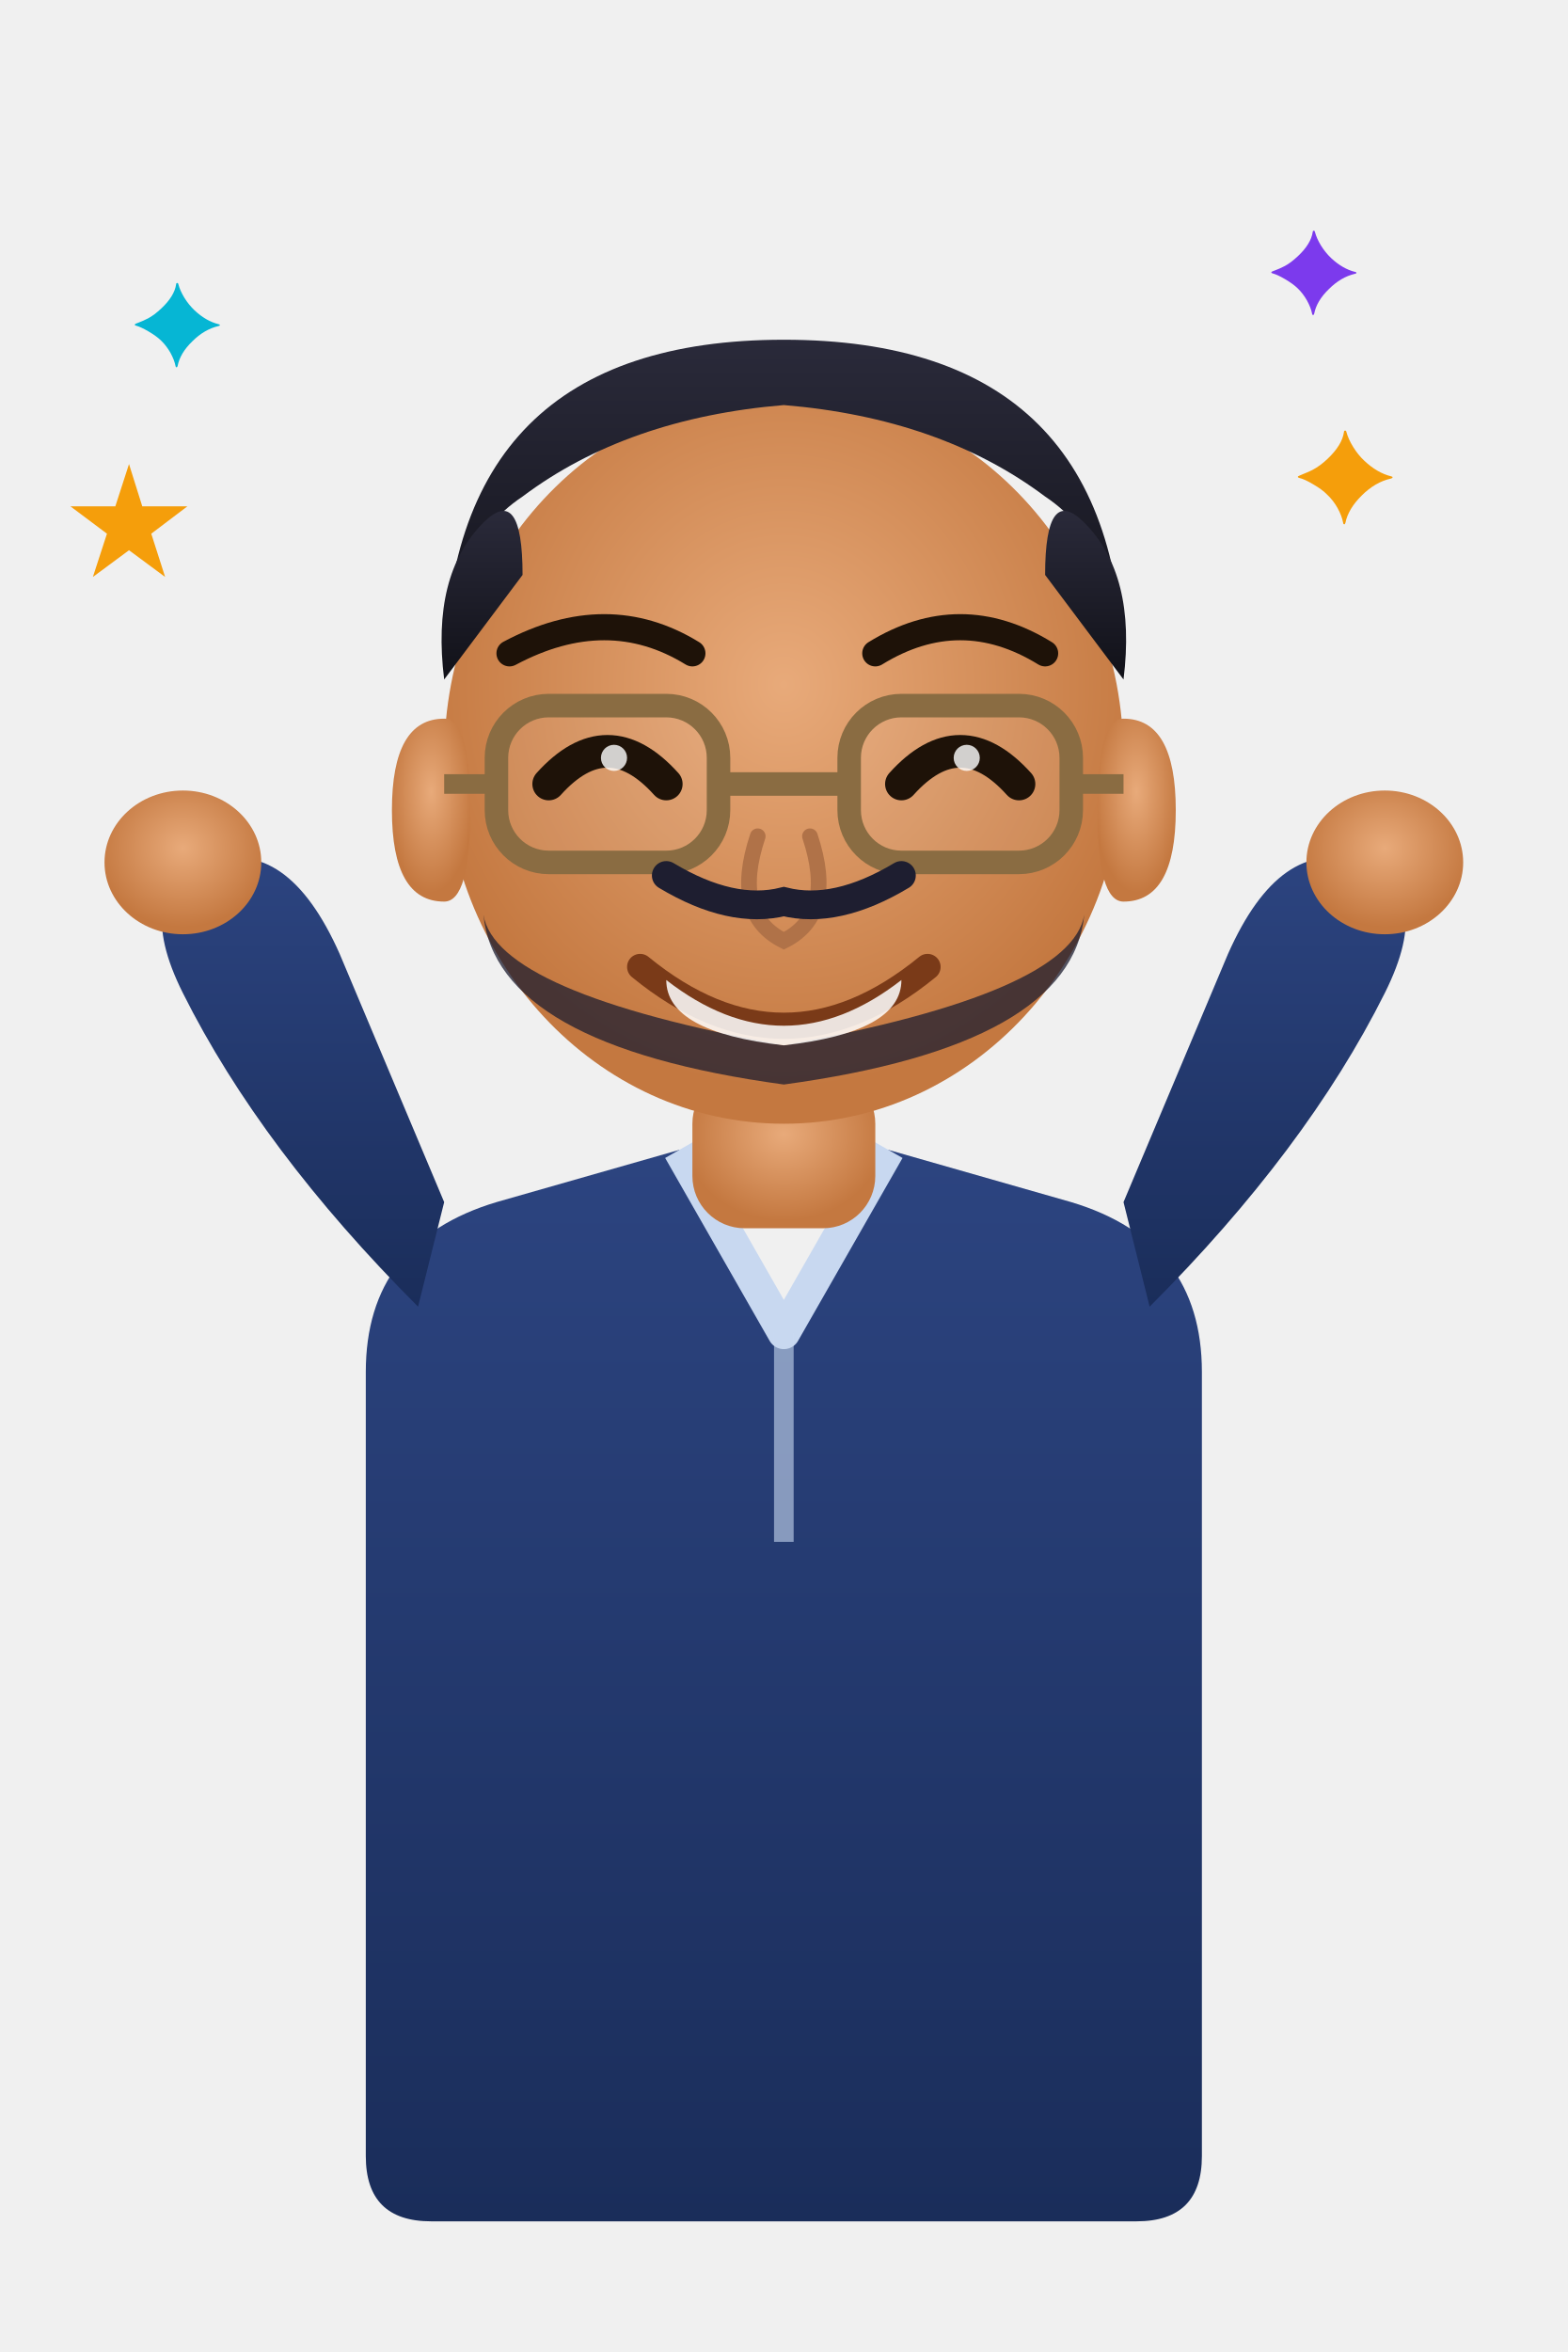
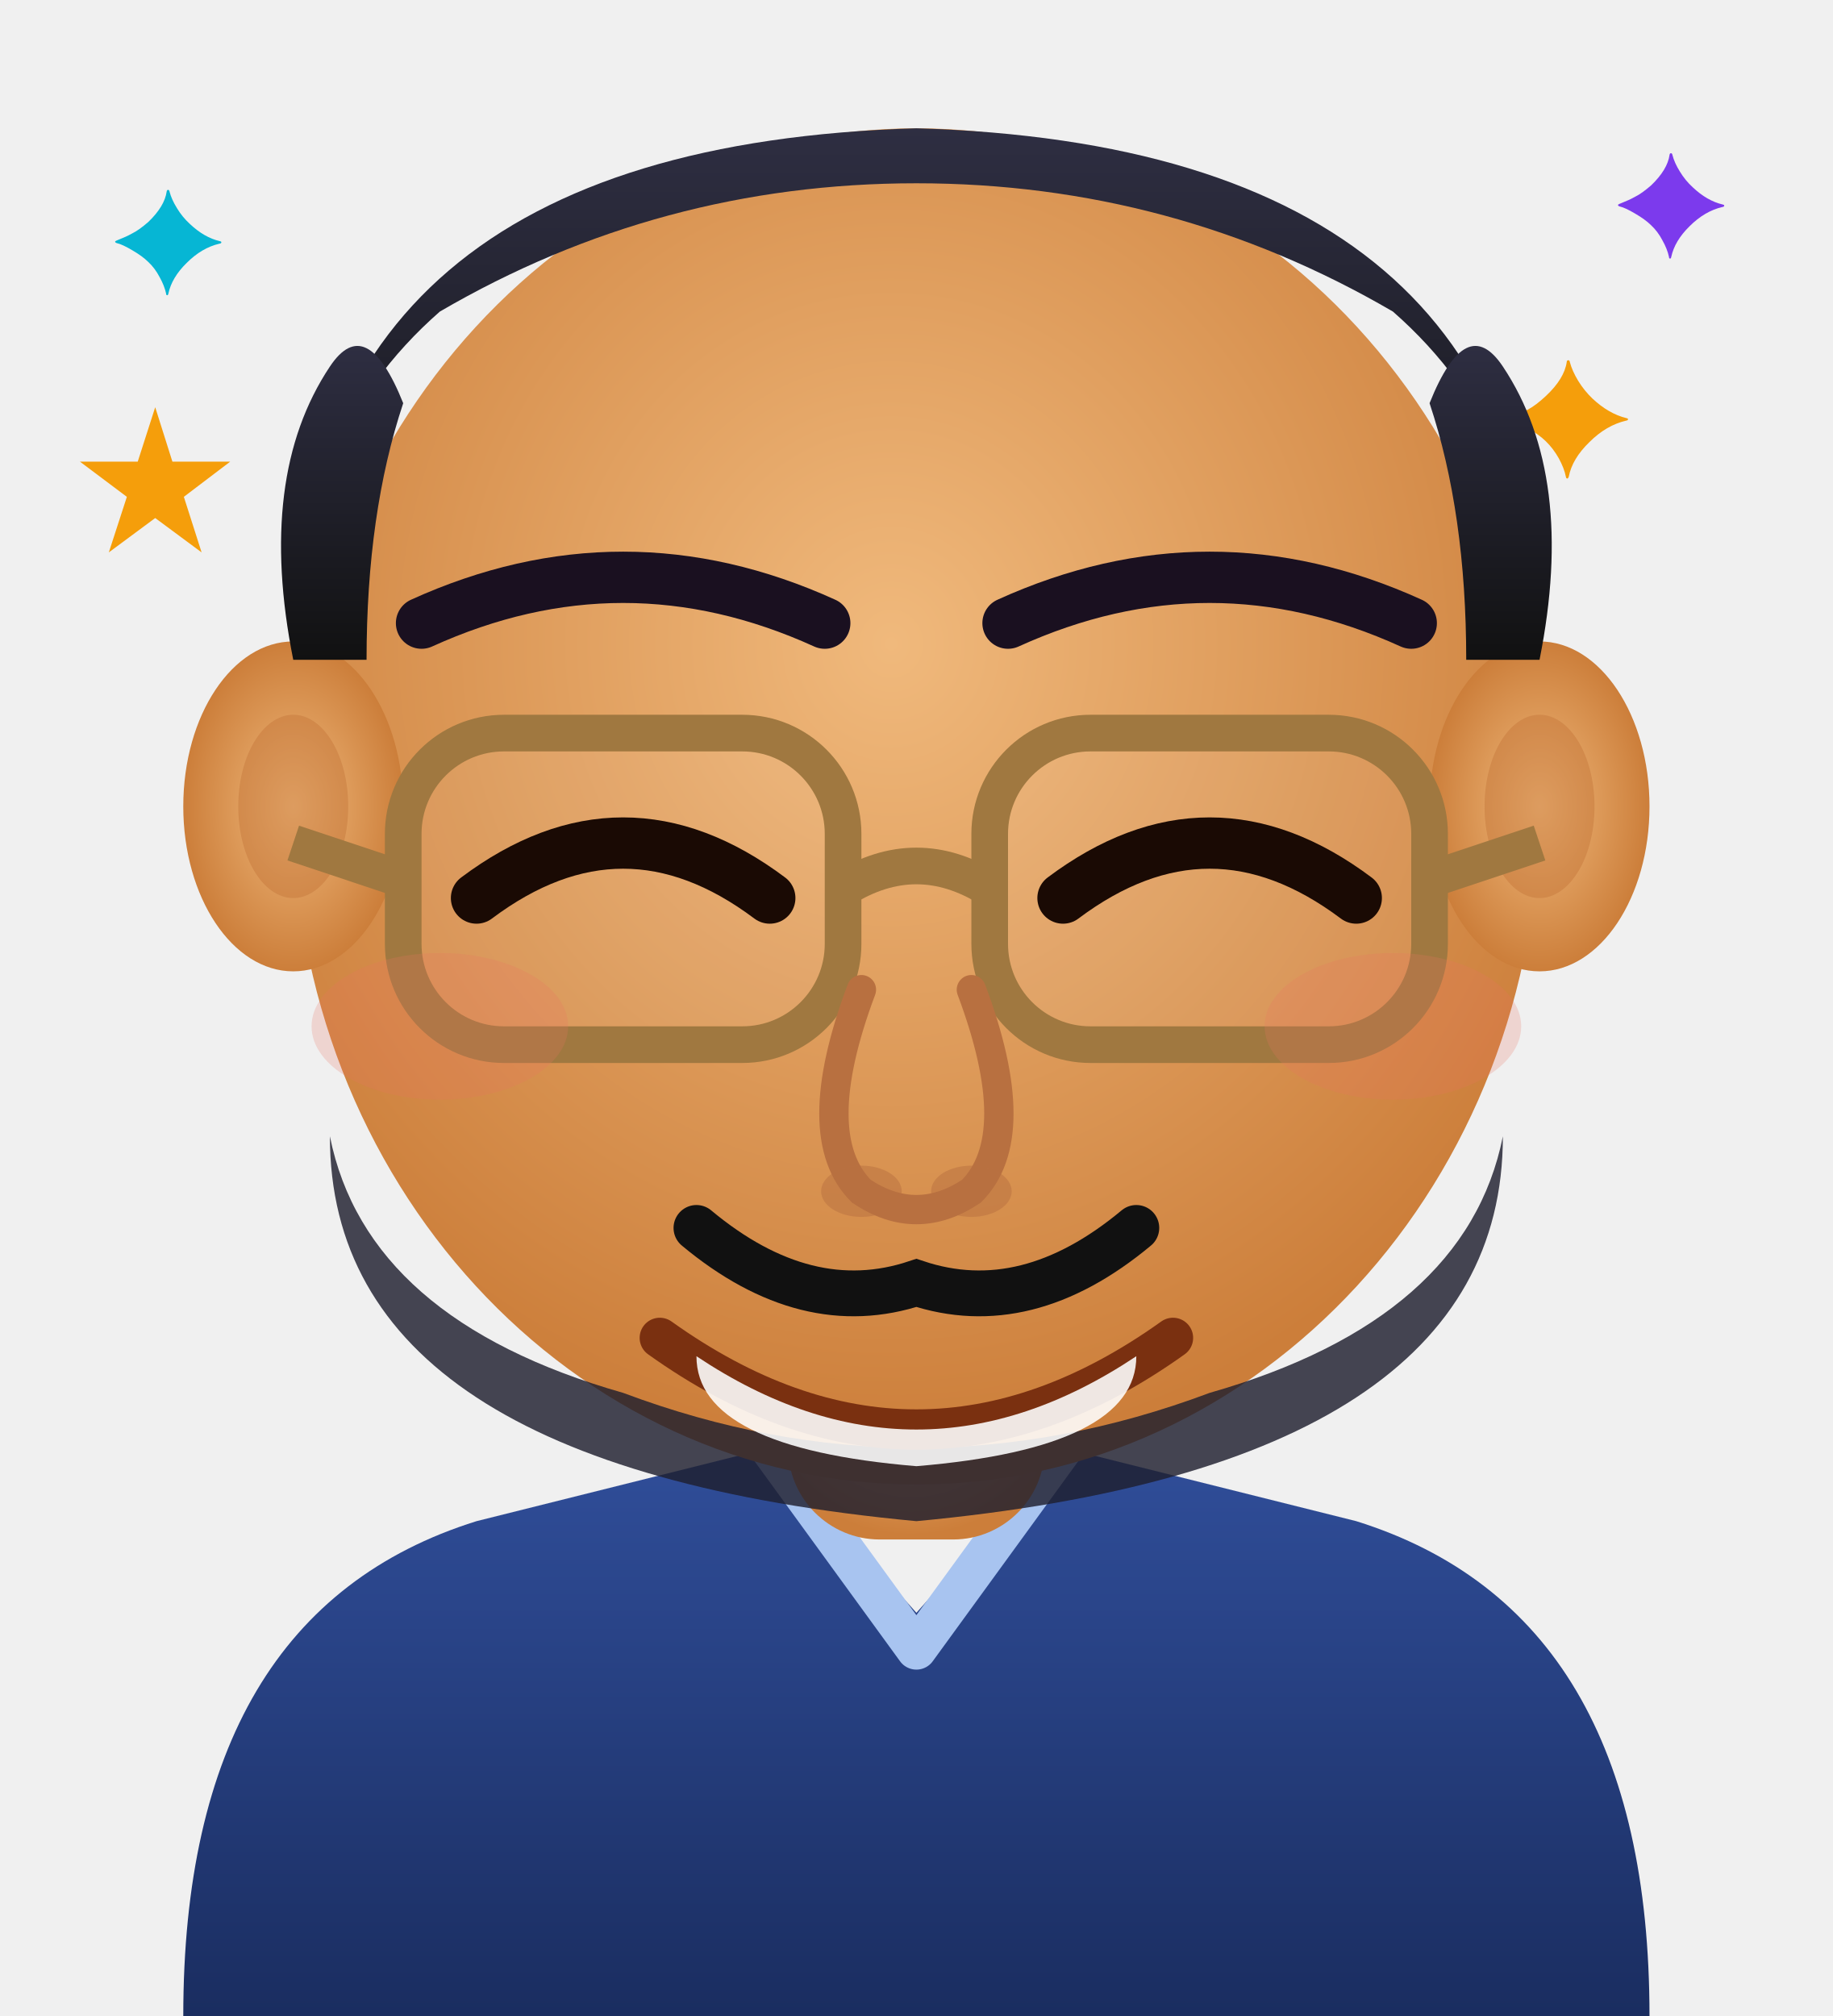
- <svg xmlns="http://www.w3.org/2000/svg" viewBox="0 0 120 180" width="120" height="180">
+ <svg xmlns="http://www.w3.org/2000/svg" viewBox="0 0 100 110" width="100" height="110">
  <defs>
    <style>
-       .body-bounce { animation: bounce 0.7s ease-in-out infinite alternate; transform-origin: 60px 130px; }
-       .arm-l       { animation: waveL 1.0s ease-in-out infinite; transform-origin: 32px 102px; }
-       .arm-r       { animation: waveR 1.0s ease-in-out infinite; transform-origin: 88px 102px; }
-       .sp1         { animation: sparkPop 1.4s ease-in-out infinite; }
-       .sp2         { animation: sparkPop 1.4s ease-in-out 0.45s infinite; }
-       .sp3         { animation: sparkPop 1.4s ease-in-out 0.9s infinite; }
+       .face-h { animation: bounce 0.65s ease-in-out infinite alternate; transform-origin: 50px 55px; }
+       .sp1    { animation: sparkPop 1.3s ease-in-out infinite; }
+       .sp2    { animation: sparkPop 1.3s ease-in-out 0.44s infinite; }
+       .sp3    { animation: sparkPop 1.3s ease-in-out 0.88s infinite; }
      @keyframes bounce {
-         0%   { transform: translateY(0) rotate(-1deg) scale(1); }
-         100% { transform: translateY(-7px) rotate(1.5deg) scale(1.02); }
-       }
-       @keyframes waveL {
-         0%,100% { transform: rotate(-40deg); }
-         50%     { transform: rotate(-60deg); }
-       }
-       @keyframes waveR {
-         0%,100% { transform: rotate(40deg); }
-         50%     { transform: rotate(60deg); }
+         0%   { transform: translateY(0) rotate(-1deg); }
+         100% { transform: translateY(-5px) rotate(1deg); }
      }
      @keyframes sparkPop {
-         0%,100% { opacity:0.9; transform: scale(1) translateY(0); }
-         50%     { opacity:0.2; transform: scale(0.5) translateY(-4px); }
+         0%,100% { opacity:1; transform:scale(1); }
+         50%     { opacity:0.15; transform:scale(0.5); }
      }
    </style>
-     <radialGradient id="skinG" cx="50%" cy="40%" r="55%">
-       <stop offset="0%" stop-color="#e8aa7a" />
-       <stop offset="100%" stop-color="#c47840" />
+     <radialGradient id="sk" cx="48%" cy="38%" r="60%">
+       <stop offset="0%" stop-color="#f0b97c" />
+       <stop offset="100%" stop-color="#cc7e3a" />
    </radialGradient>
-     <linearGradient id="hairG" x1="0%" y1="0%" x2="0%" y2="100%">
-       <stop offset="0%" stop-color="#2a2a3a" />
-       <stop offset="100%" stop-color="#111118" />
+     <radialGradient id="sk2" cx="50%" cy="50%" r="50%">
+       <stop offset="0%" stop-color="#f0b97c" />
+       <stop offset="100%" stop-color="#cc7e3a" />
+     </radialGradient>
+     <linearGradient id="hr" x1="0%" y1="0%" x2="0%" y2="100%">
+       <stop offset="0%" stop-color="#2e2e42" />
+       <stop offset="100%" stop-color="#111" />
    </linearGradient>
-     <linearGradient id="suitG" x1="0%" y1="0%" x2="0%" y2="100%">
-       <stop offset="0%" stop-color="#2c4480" />
-       <stop offset="100%" stop-color="#1a2d5a" />
+     <linearGradient id="suit" x1="0%" y1="0%" x2="0%" y2="100%">
+       <stop offset="0%" stop-color="#304e9a" />
+       <stop offset="100%" stop-color="#1a2d60" />
    </linearGradient>
  </defs>
-   <text x="5" y="44" font-size="12" class="sp1" fill="#f59e0b">★</text>
-   <text x="99" y="40" font-size="10" class="sp2" fill="#f59e0b">✦</text>
-   <text x="97" y="24" font-size="9" class="sp3" fill="#7c3aed">✦</text>
-   <text x="10" y="28" font-size="9" class="sp2" fill="#06b6d4">✦</text>
-   <g class="body-bounce">
-     <path d="M28 105 Q28 95 38 92 L52 88 L60 100 L68 88 L82 92 Q92 95 92 105 L92 165 Q92 170 87 170 L33 170 Q28 170 28 165 Z" fill="url(#suitG)" />
-     <path d="M52 88 L60 102 L68 88" fill="none" stroke="#c8d8f0" stroke-width="2.5" stroke-linejoin="round" />
-     <line x1="60" y1="102" x2="60" y2="118" stroke="#c8d8f0" stroke-width="1.5" opacity="0.6" />
-     <g class="arm-l">
-       <path d="M32 100 Q20 88 14 76 Q10 68 16 66 Q22 64 26 73 L34 92 Z" fill="url(#suitG)" />
-       <ellipse cx="14" cy="66" rx="6" ry="5.5" fill="url(#skinG)" />
-     </g>
-     <g class="arm-r">
-       <path d="M88 100 Q100 88 106 76 Q110 68 104 66 Q98 64 94 73 L86 92 Z" fill="url(#suitG)" />
-       <ellipse cx="106" cy="66" rx="6" ry="5.5" fill="url(#skinG)" />
-     </g>
-     <rect x="53" y="82" width="14" height="12" rx="4" fill="url(#skinG)" />
-     <ellipse cx="60" cy="58" rx="26" ry="28" fill="url(#skinG)" />
-     <path d="M34 52 Q34 26 60 26 Q86 26 86 52 Q86 42 80 38 Q72 32 60 31 Q48 32 40 38 Q34 42 34 52 Z" fill="url(#hairG)" />
-     <path d="M34 52 Q33 44 37 40 Q40 37 40 44 Z" fill="url(#hairG)" />
-     <path d="M86 52 Q87 44 83 40 Q80 37 80 44 Z" fill="url(#hairG)" />
-     <path d="M34 55 Q30 55 30 62 Q30 69 34 69 Q36 69 36 62 Q36 55 34 55 Z" fill="url(#skinG)" />
-     <path d="M86 55 Q90 55 90 62 Q90 69 86 69 Q84 69 84 62 Q84 55 86 55 Z" fill="url(#skinG)" />
-     <rect x="38" y="54" width="17" height="12" rx="4" fill="white" opacity="0.08" />
-     <rect x="38" y="54" width="17" height="12" rx="4" fill="none" stroke="#8a6c42" stroke-width="1.8" />
-     <rect x="65" y="54" width="17" height="12" rx="4" fill="white" opacity="0.08" />
-     <rect x="65" y="54" width="17" height="12" rx="4" fill="none" stroke="#8a6c42" stroke-width="1.8" />
-     <line x1="55" y1="60" x2="65" y2="60" stroke="#8a6c42" stroke-width="1.8" />
-     <line x1="38" y1="60" x2="34" y2="60" stroke="#8a6c42" stroke-width="1.5" />
-     <line x1="82" y1="60" x2="86" y2="60" stroke="#8a6c42" stroke-width="1.5" />
-     <path d="M42 60 Q46.5 55 51 60" stroke="#1e1208" stroke-width="2.5" fill="none" stroke-linecap="round" />
-     <path d="M69 60 Q73.5 55 78 60" stroke="#1e1208" stroke-width="2.5" fill="none" stroke-linecap="round" />
-     <circle cx="47" cy="58" r="1" fill="white" opacity="0.8" />
-     <circle cx="74" cy="58" r="1" fill="white" opacity="0.8" />
-     <path d="M39 50 Q46.5 46 53 50" stroke="#1e1208" stroke-width="2" fill="none" stroke-linecap="round" />
-     <path d="M67 50 Q73.5 46 80 50" stroke="#1e1208" stroke-width="2" fill="none" stroke-linecap="round" />
-     <path d="M58 64 Q56 70 60 72 Q64 70 62 64" stroke="#b07248" stroke-width="1.2" fill="none" stroke-linecap="round" />
-     <path d="M37 70 Q38 80 60 83 Q82 80 83 70 Q82 76 60 80 Q38 76 37 70 Z" fill="#1e1e30" opacity="0.75" />
-     <path d="M51 67 Q56 70 60 69 Q64 70 69 67" stroke="#1e1e30" stroke-width="2.2" fill="none" stroke-linecap="round" />
-     <path d="M49 74 Q60 83 71 74" stroke="#7a3a18" stroke-width="2" fill="none" stroke-linecap="round" />
-     <path d="M51 75 Q60 82 69 75 Q69 79 60 80 Q51 79 51 75 Z" fill="white" opacity="0.85" />
+   <text x="4" y="30" font-size="11" class="sp1" fill="#f59e0b">★</text>
+   <text x="82" y="26" font-size="9" class="sp2" fill="#f59e0b">✦</text>
+   <text x="88" y="14" font-size="8" class="sp3" fill="#7c3aed">✦</text>
+   <text x="6" y="16" font-size="8" class="sp2" fill="#06b6d4">✦</text>
+   <g class="face-h">
+     <path d="M10 110 Q10 88 26 83 L42 79 L50 88 L58 79 L74 83 Q90 88 90 110 Z" fill="url(#suit)" />
+     <path d="M42 79 L50 90 L58 79" fill="none" stroke="#a8c4f0" stroke-width="2.2" stroke-linejoin="round" />
+     <rect x="43" y="71" width="14" height="13" rx="5" fill="url(#sk)" />
+     <ellipse cx="50" cy="44" rx="34" ry="37" fill="url(#sk)" />
+     <ellipse cx="16" cy="44" rx="6" ry="9" fill="url(#sk2)" />
+     <ellipse cx="84" cy="44" rx="6" ry="9" fill="url(#sk2)" />
+     <ellipse cx="16" cy="44" rx="3" ry="5" fill="#c07035" opacity="0.4" />
+     <ellipse cx="84" cy="44" rx="3" ry="5" fill="#c07035" opacity="0.4" />
+     <path d="M16 36 Q16 8 50 7 Q84 8 84 36 Q84 24 76 17 Q64 10 50 10 Q36 10 24 17 Q16 24 16 36 Z" fill="url(#hr)" />
+     <path d="M16 36 Q14 26 18 20 Q20 17 22 22 Q20 28 20 36 Z" fill="url(#hr)" />
+     <path d="M84 36 Q86 26 82 20 Q80 17 78 22 Q80 28 80 36 Z" fill="url(#hr)" />
+     <rect x="22" y="40" width="24" height="17" rx="5.5" fill="white" fill-opacity="0.07" />
+     <rect x="22" y="40" width="24" height="17" rx="5.5" fill="none" stroke="#a07840" stroke-width="2" />
+     <rect x="54" y="40" width="24" height="17" rx="5.5" fill="white" fill-opacity="0.07" />
+     <rect x="54" y="40" width="24" height="17" rx="5.5" fill="none" stroke="#a07840" stroke-width="2" />
+     <path d="M46 48.5 Q50 46 54 48.5" stroke="#a07840" stroke-width="2" fill="none" />
+     <line x1="22" y1="48" x2="16" y2="46" stroke="#a07840" stroke-width="2" />
+     <line x1="78" y1="48" x2="84" y2="46" stroke="#a07840" stroke-width="2" />
+     <path d="M26 49 Q34 43 42 49" stroke="#1a0a04" stroke-width="2.8" fill="none" stroke-linecap="round" />
+     <path d="M58 49 Q66 43 74 49" stroke="#1a0a04" stroke-width="2.8" fill="none" stroke-linecap="round" />
+     <ellipse cx="24" cy="56" rx="7" ry="4" fill="#e87060" opacity="0.22" />
+     <ellipse cx="76" cy="56" rx="7" ry="4" fill="#e87060" opacity="0.22" />
+     <path d="M23 34 Q34 29 45 34" stroke="#1a1020" stroke-width="2.8" fill="none" stroke-linecap="round" />
+     <path d="M55 34 Q66 29 77 34" stroke="#1a1020" stroke-width="2.8" fill="none" stroke-linecap="round" />
+     <path d="M47 54 Q44 62 47 65 Q50 67 53 65 Q56 62 53 54" stroke="#b87040" stroke-width="1.6" fill="none" stroke-linecap="round" />
+     <ellipse cx="47" cy="65" rx="2.2" ry="1.4" fill="#b87040" opacity="0.5" />
+     <ellipse cx="53" cy="65" rx="2.2" ry="1.4" fill="#b87040" opacity="0.5" />
+     <path d="M18 62 Q18 80 50 83 Q82 80 82 62 Q80 72 66 76 Q58 79 50 79 Q42 79 34 76 Q20 72 18 62 Z" fill="#1e1e2e" opacity="0.82" />
+     <path d="M38 67 Q44 72 50 70 Q56 72 62 67" stroke="#111" stroke-width="2.5" fill="none" stroke-linecap="round" />
+     <path d="M36 73 Q50 83 64 73" stroke="#7a3010" stroke-width="2.2" fill="none" stroke-linecap="round" />
+     <path d="M38 74 Q50 82 62 74 Q62 79 50 80 Q38 79 38 74 Z" fill="white" opacity="0.88" />
  </g>
</svg>
